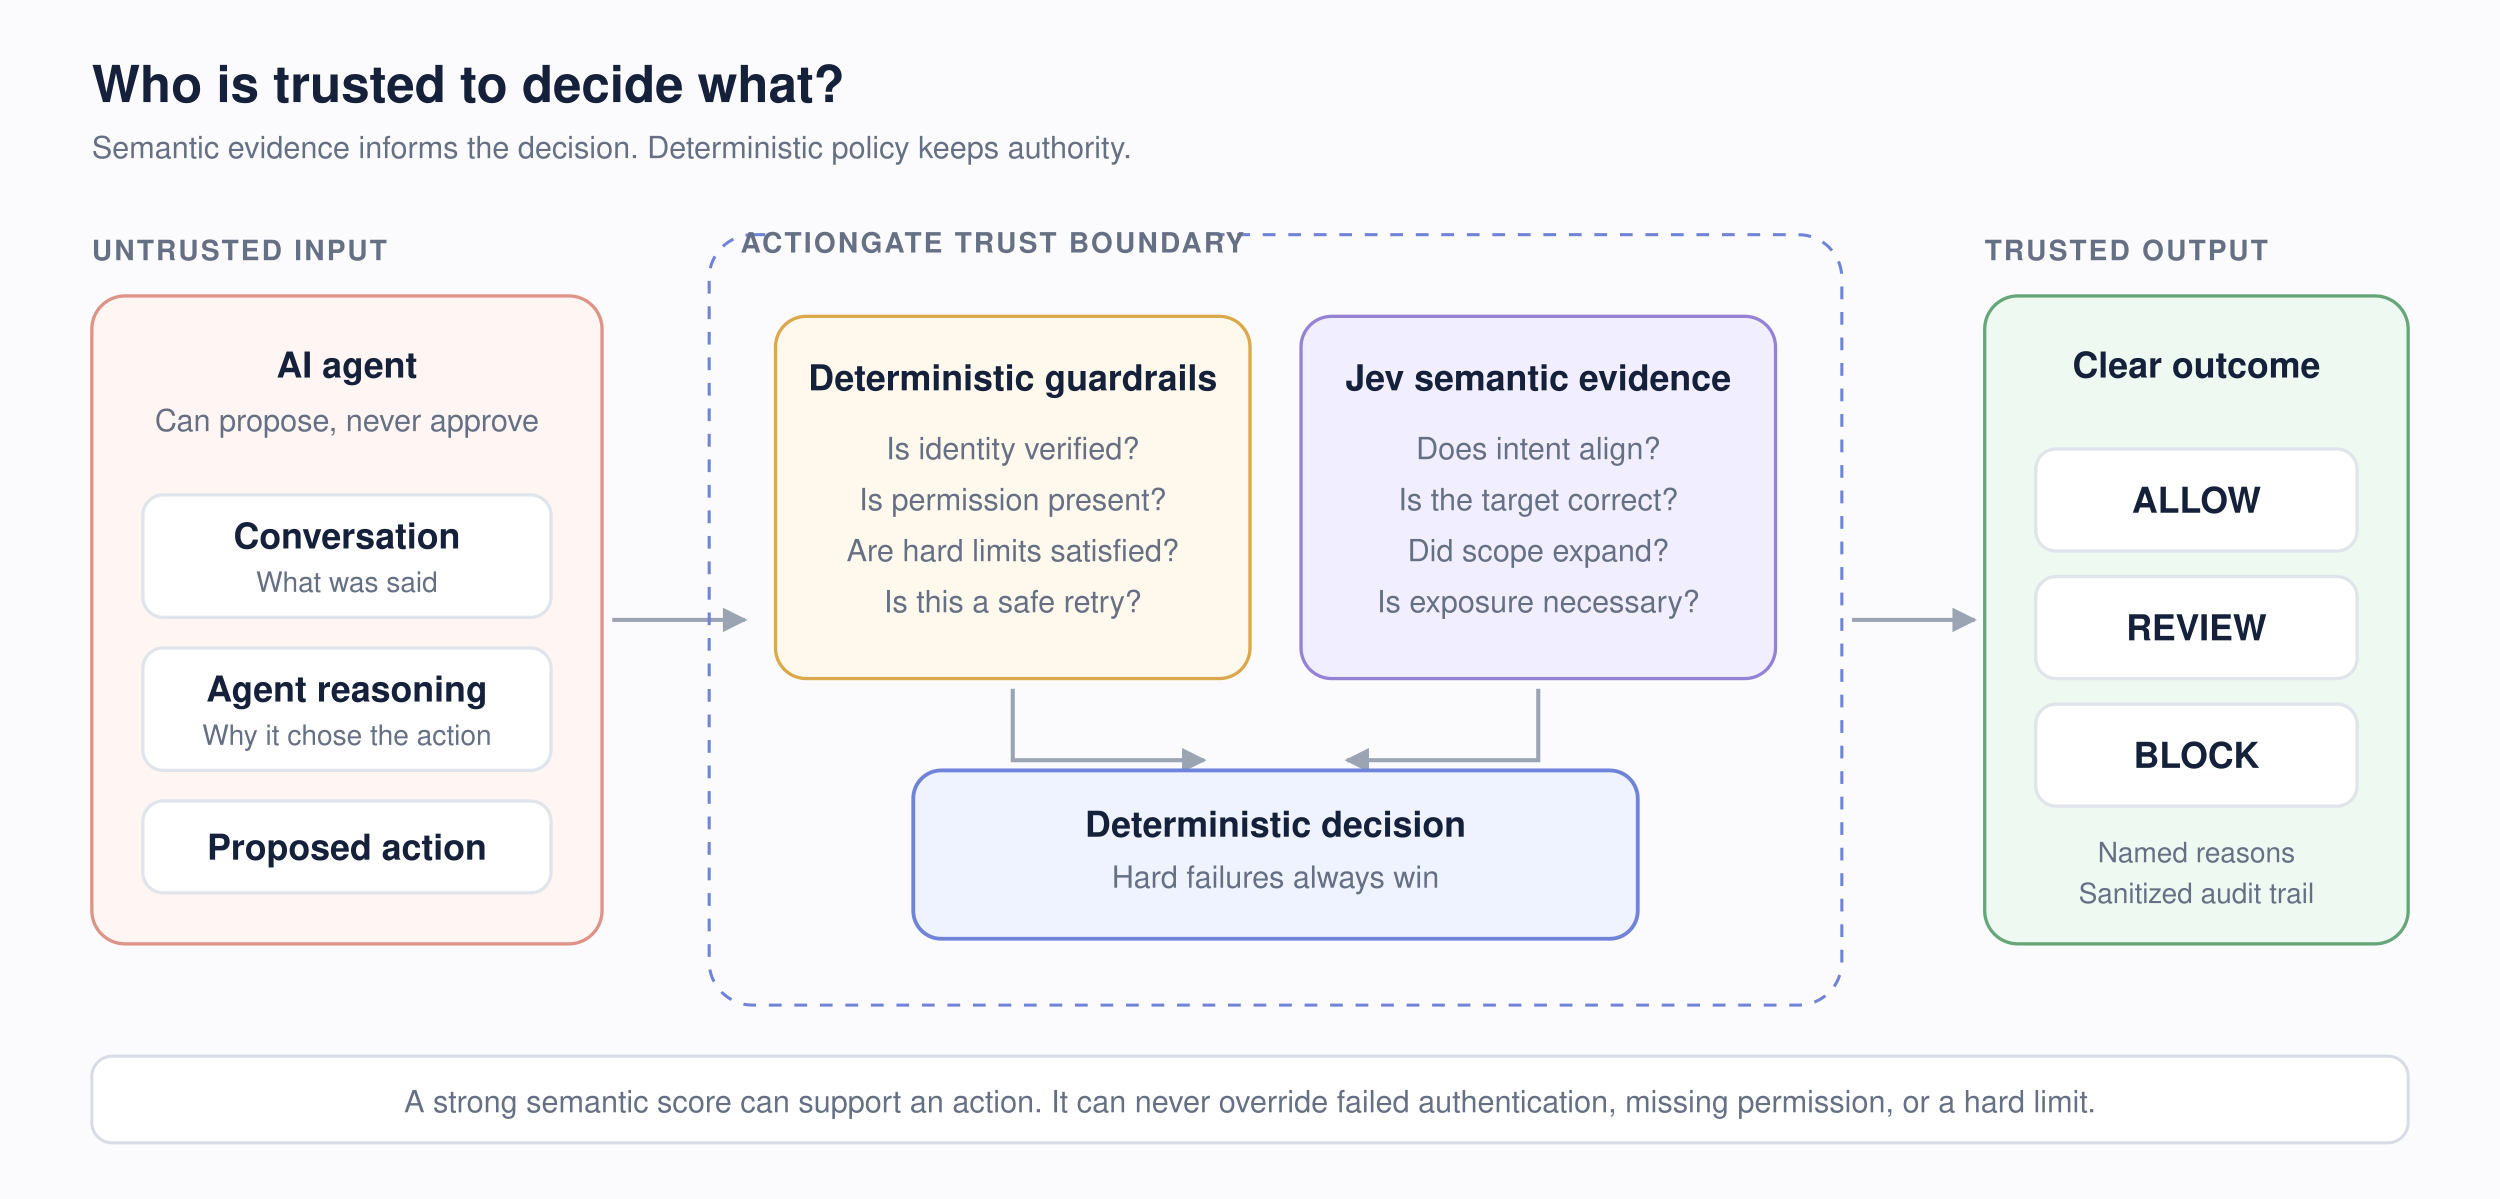
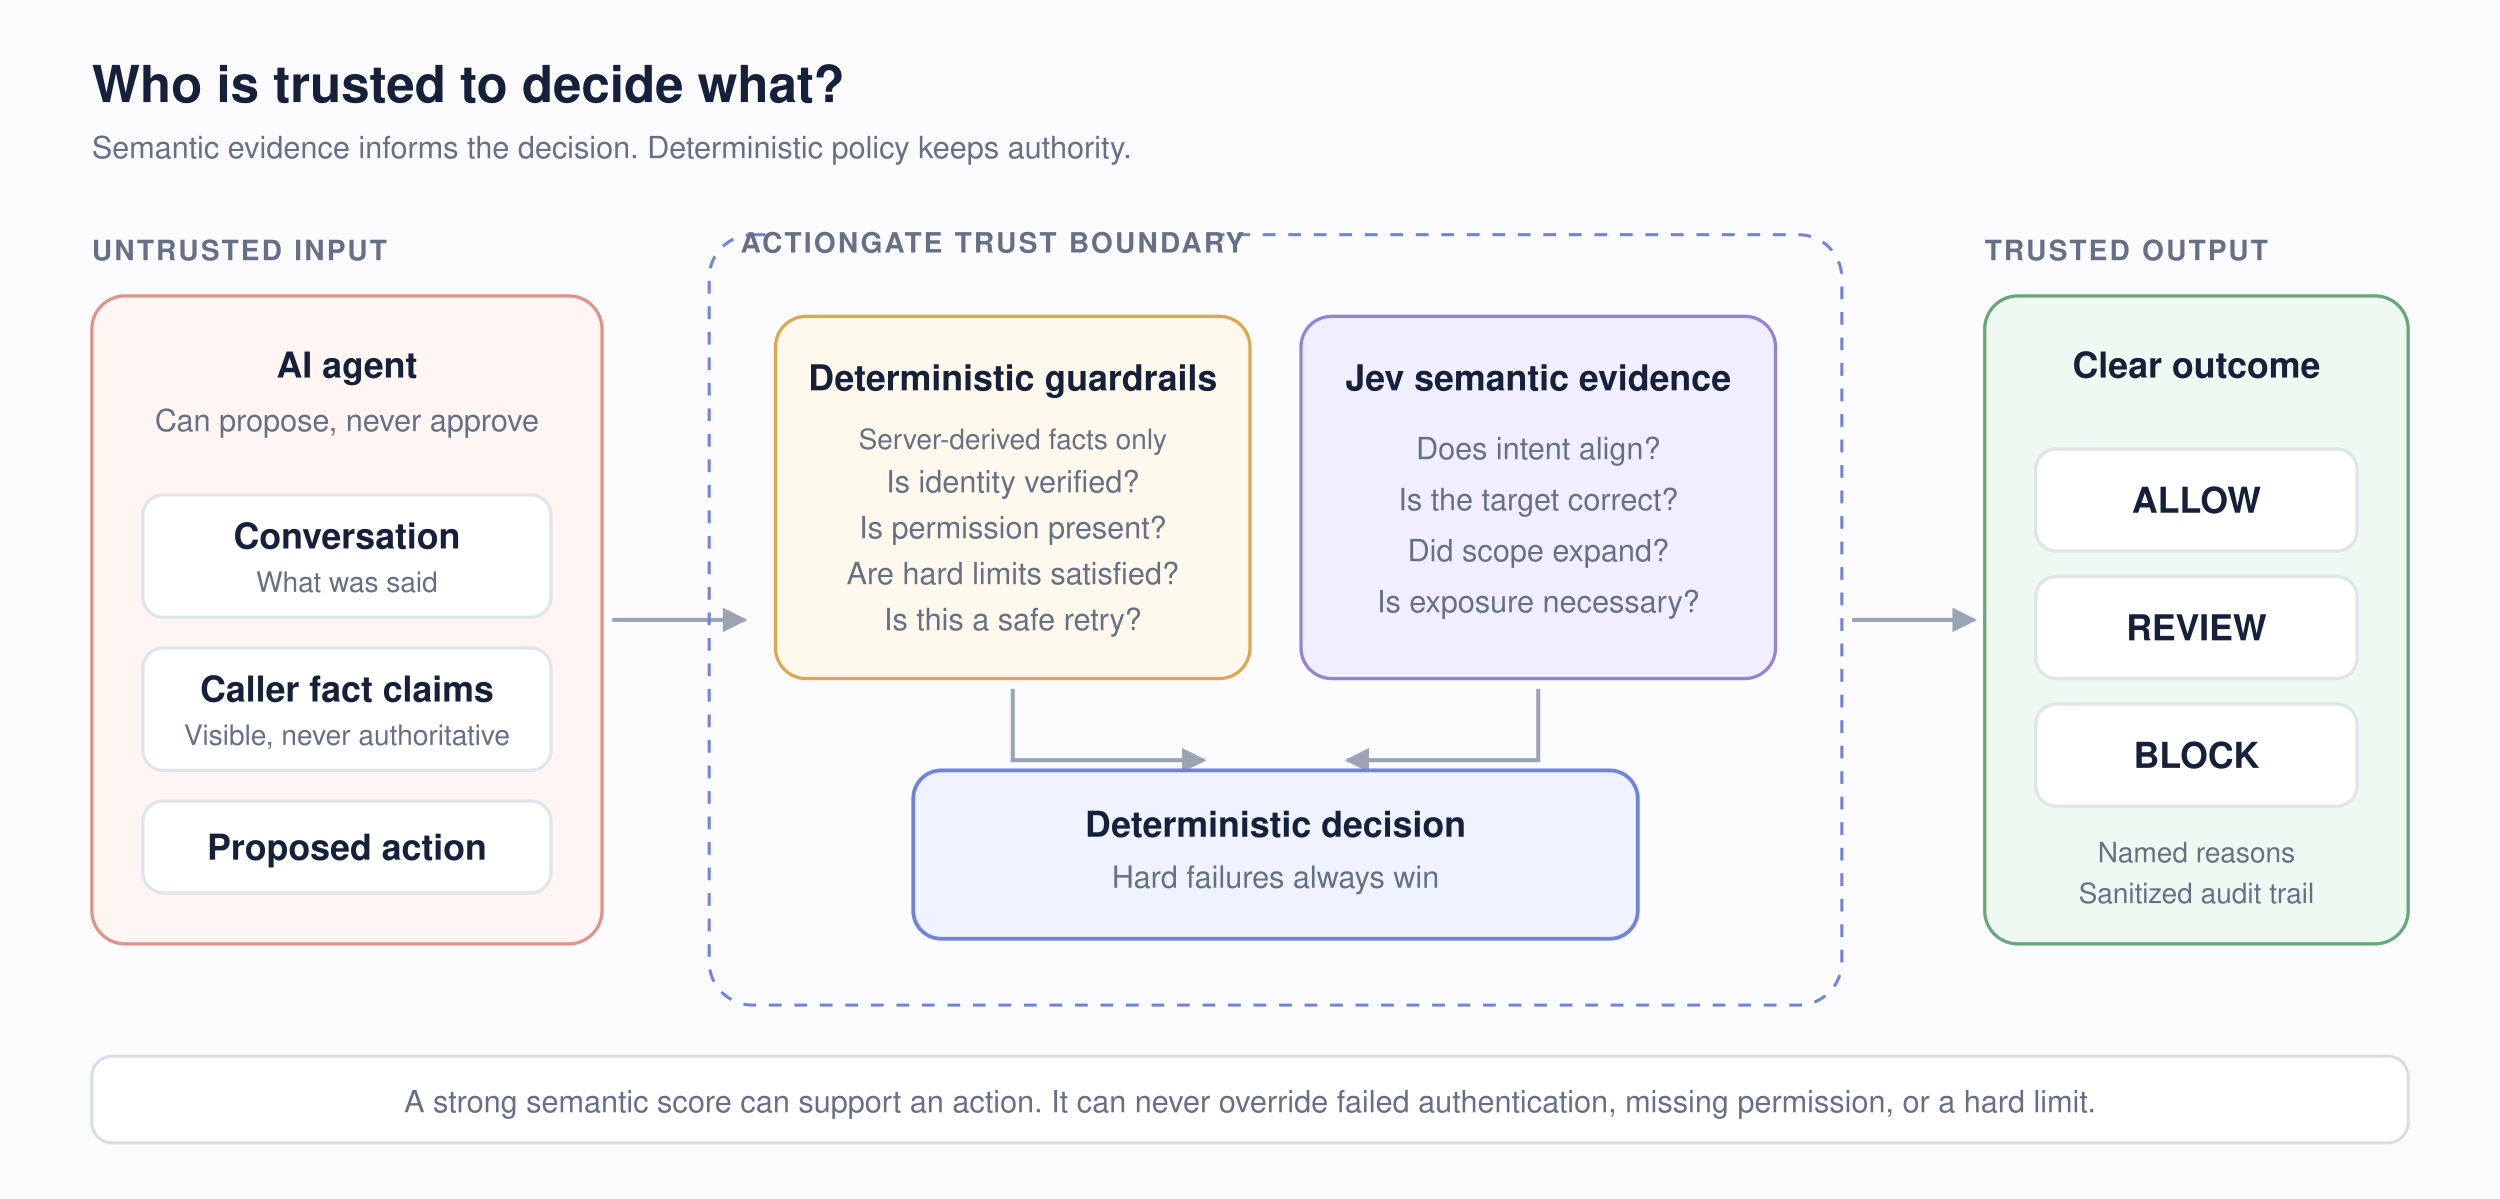
<svg xmlns="http://www.w3.org/2000/svg" viewBox="0 0 980 470" width="980" height="470" role="img" aria-labelledby="title description" font-family="ui-sans-serif,-apple-system,BlinkMacSystemFont,Segoe UI,Helvetica,Arial,sans-serif">
  <rect width="980" height="470" fill="#fbfbfd" />
  <style>
    .heading { font-size:20px; font-weight:650; fill:#15213b }
    .subheading { font-size:12px; fill:#667085 }
    .label { font-size:11px; font-weight:650; fill:#667085; letter-spacing:.08em }
    .title { font-size:14px; font-weight:650; fill:#15213b }
    .body { font-size:12px; fill:#667085 }
    .small { font-size:11px; fill:#667085 }
    .panel { fill:#fff; stroke:#e0e4eb; stroke-width:1.3 }
    .untrusted { fill:#fff5f3; stroke:#de9388; stroke-width:1.3 }
    .rules { fill:#fff8ec; stroke:#dba84b; stroke-width:1.3 }
    .semantic { fill:#f1efff; stroke:#9482d6; stroke-width:1.3 }
    .decision { fill:#eef3ff; stroke:#6f83d8; stroke-width:1.5 }
    .output { fill:#eef9f2; stroke:#66a77a; stroke-width:1.3 }
    .arrow { stroke:#9aa4b2; stroke-width:1.6; fill:none; marker-end:url(#arrow) }
    .boundary { stroke:#6f83d8; stroke-width:1.2; stroke-dasharray:5 5; fill:none }
  </style>
  <defs>
    <marker id="arrow" viewBox="0 0 10 10" refX="9" refY="5" markerWidth="6" markerHeight="6" orient="auto">
      <path d="M0 0 L10 5 L0 10 z" fill="#9aa4b2" />
    </marker>
  </defs>
  <text x="36" y="40" class="heading">Who is trusted to decide what?</text>
  <text x="36" y="62" class="subheading">Semantic evidence informs the decision. Deterministic policy keeps authority.</text>
  <text x="36" y="102" class="label">UNTRUSTED INPUT</text>
  <rect x="36" y="116" width="200" height="254" rx="13" class="untrusted" />
  <text x="136" y="148" class="title" text-anchor="middle">AI agent</text>
  <text x="136" y="169" class="body" text-anchor="middle">Can propose, never approve</text>
  <rect x="56" y="194" width="160" height="48" rx="8" class="panel" />
  <text x="136" y="215" class="title" text-anchor="middle">Conversation</text>
  <text x="136" y="232" class="small" text-anchor="middle">What was said</text>
  <rect x="56" y="254" width="160" height="48" rx="8" class="panel" />
-   <text x="136" y="275" class="title" text-anchor="middle">Agent reasoning</text>
-   <text x="136" y="292" class="small" text-anchor="middle">Why it chose the action</text>
+   <text x="136" y="275" class="title" text-anchor="middle">Caller fact claims</text>
+   <text x="136" y="292" class="small" text-anchor="middle">Visible, never authoritative</text>
  <rect x="56" y="314" width="160" height="36" rx="8" class="panel" />
  <text x="136" y="337" class="title" text-anchor="middle">Proposed action</text>
  <path d="M240 243 H292" class="arrow" />
  <rect x="278" y="92" width="444" height="302" rx="17" class="boundary" />
  <rect x="300" y="82" width="178" height="24" rx="12" fill="#fbfbfd" />
  <text x="389" y="99" class="label" text-anchor="middle">ACTIONGATE TRUST BOUNDARY</text>
  <rect x="304" y="124" width="186" height="142" rx="12" class="rules" />
  <text x="397" y="153" class="title" text-anchor="middle">Deterministic guardrails</text>
-   <text x="397" y="180" class="body" text-anchor="middle">Is identity verified?</text>
-   <text x="397" y="200" class="body" text-anchor="middle">Is permission present?</text>
-   <text x="397" y="220" class="body" text-anchor="middle">Are hard limits satisfied?</text>
-   <text x="397" y="240" class="body" text-anchor="middle">Is this a safe retry?</text>
+   <text x="397" y="176" class="small" text-anchor="middle">Server-derived facts only</text>
+   <text x="397" y="193" class="body" text-anchor="middle">Is identity verified?</text>
+   <text x="397" y="211" class="body" text-anchor="middle">Is permission present?</text>
+   <text x="397" y="229" class="body" text-anchor="middle">Are hard limits satisfied?</text>
+   <text x="397" y="247" class="body" text-anchor="middle">Is this a safe retry?</text>
  <rect x="510" y="124" width="186" height="142" rx="12" class="semantic" />
  <text x="603" y="153" class="title" text-anchor="middle">Jev semantic evidence</text>
  <text x="603" y="180" class="body" text-anchor="middle">Does intent align?</text>
  <text x="603" y="200" class="body" text-anchor="middle">Is the target correct?</text>
  <text x="603" y="220" class="body" text-anchor="middle">Did scope expand?</text>
  <text x="603" y="240" class="body" text-anchor="middle">Is exposure necessary?</text>
  <path d="M397 270 V298 H472" class="arrow" />
  <path d="M603 270 V298 H528" class="arrow" />
  <rect x="358" y="302" width="284" height="66" rx="11" class="decision" />
  <text x="500" y="328" class="title" text-anchor="middle">Deterministic decision</text>
  <text x="500" y="348" class="body" text-anchor="middle">Hard failures always win</text>
  <path d="M726 243 H774" class="arrow" />
  <text x="778" y="102" class="label">TRUSTED OUTPUT</text>
  <rect x="778" y="116" width="166" height="254" rx="13" class="output" />
  <text x="861" y="148" class="title" text-anchor="middle">Clear outcome</text>
  <rect x="798" y="176" width="126" height="40" rx="8" class="panel" />
  <text x="861" y="201" class="title" text-anchor="middle">ALLOW</text>
  <rect x="798" y="226" width="126" height="40" rx="8" class="panel" />
  <text x="861" y="251" class="title" text-anchor="middle">REVIEW</text>
  <rect x="798" y="276" width="126" height="40" rx="8" class="panel" />
  <text x="861" y="301" class="title" text-anchor="middle">BLOCK</text>
  <text x="861" y="338" class="small" text-anchor="middle">Named reasons</text>
  <text x="861" y="354" class="small" text-anchor="middle">Sanitized audit trail</text>
  <rect x="36" y="414" width="908" height="34" rx="8" fill="#fff" stroke="#d7dce6" stroke-width="1.2" />
  <text x="490" y="436" class="body" text-anchor="middle">A strong semantic score can support an action. It can never override failed authentication, missing permission, or a hard limit.</text>
</svg>
